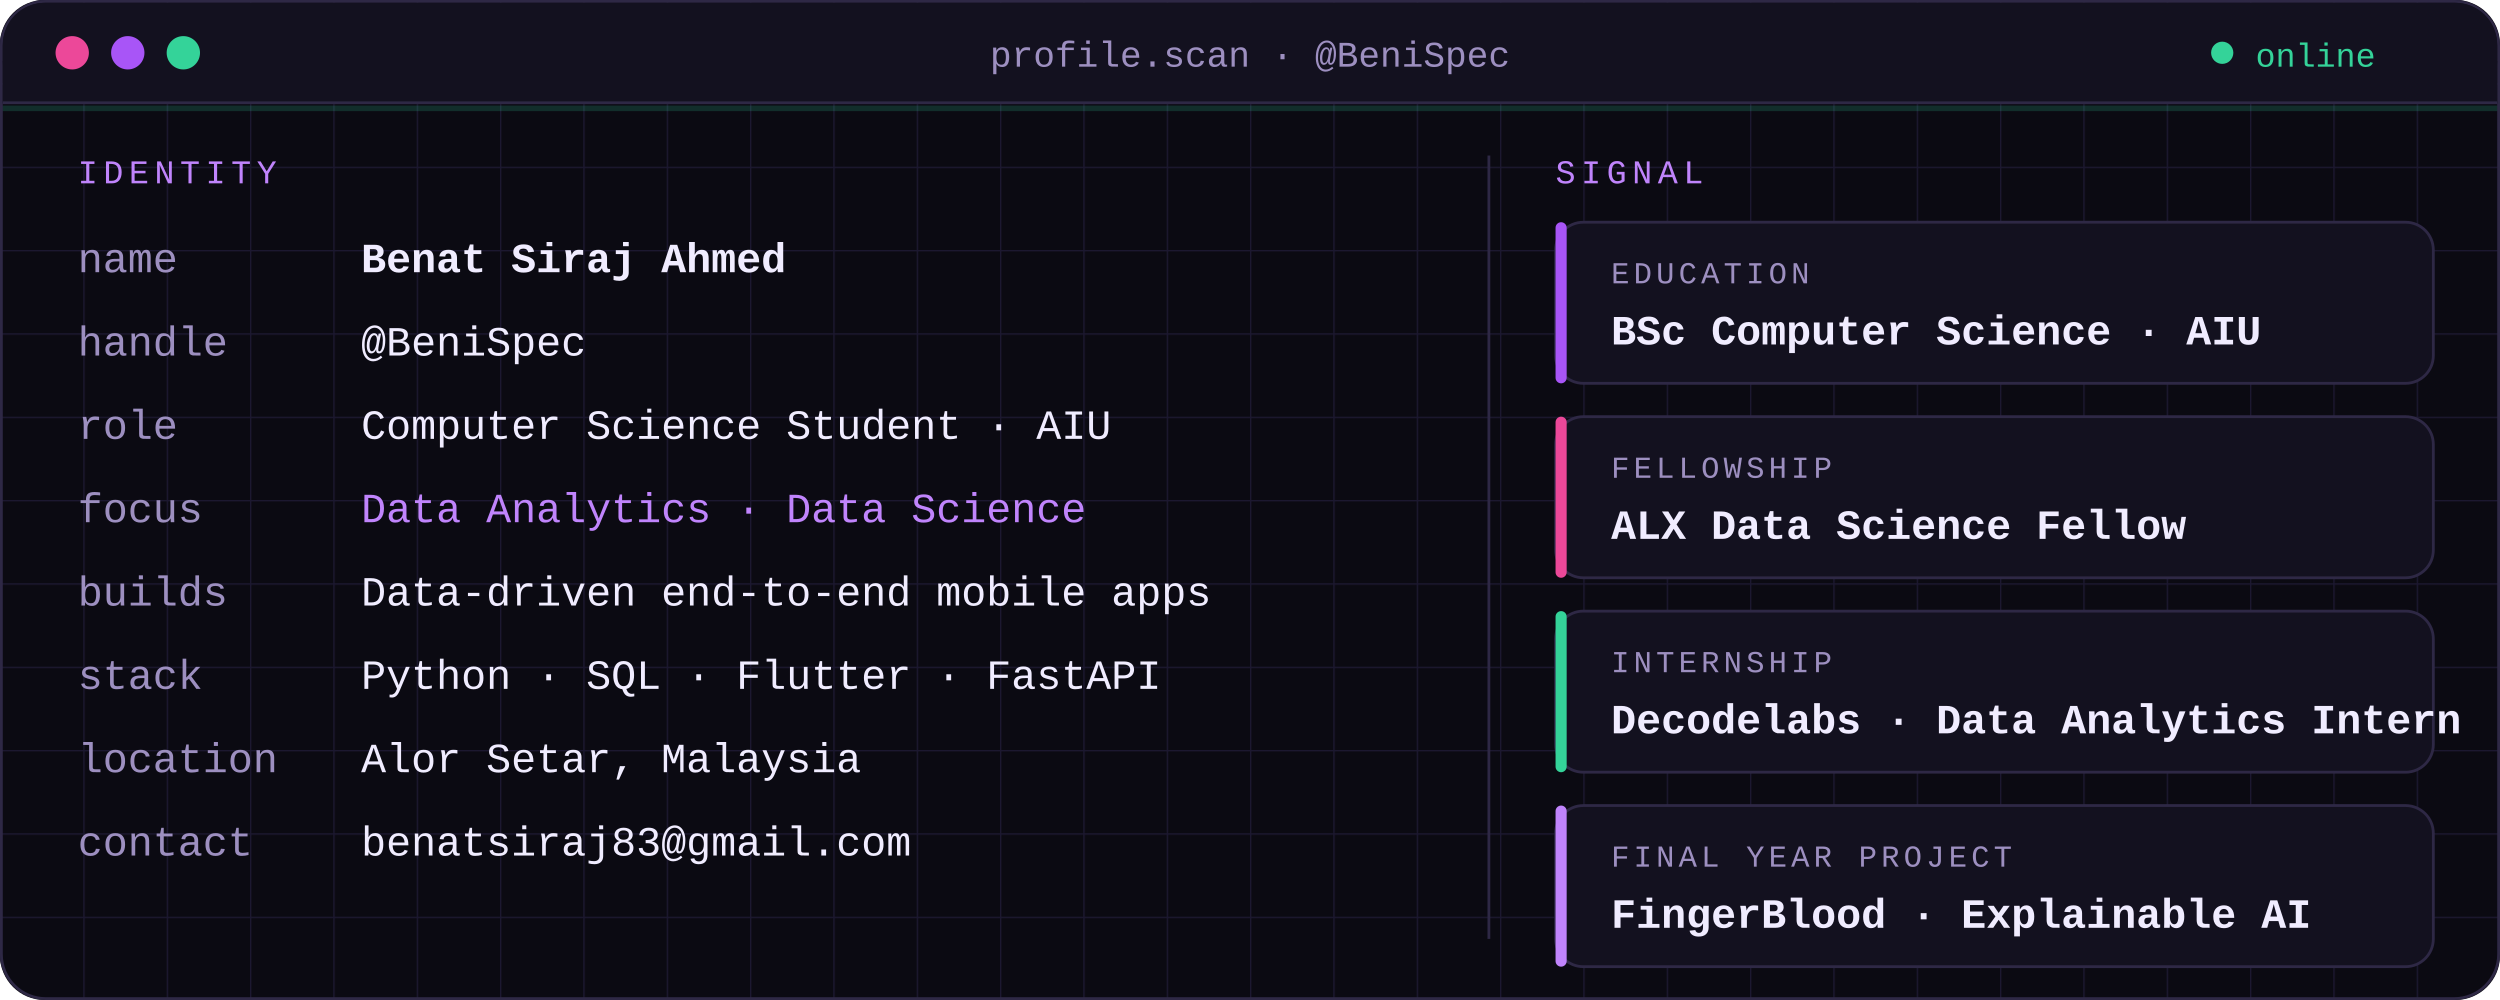
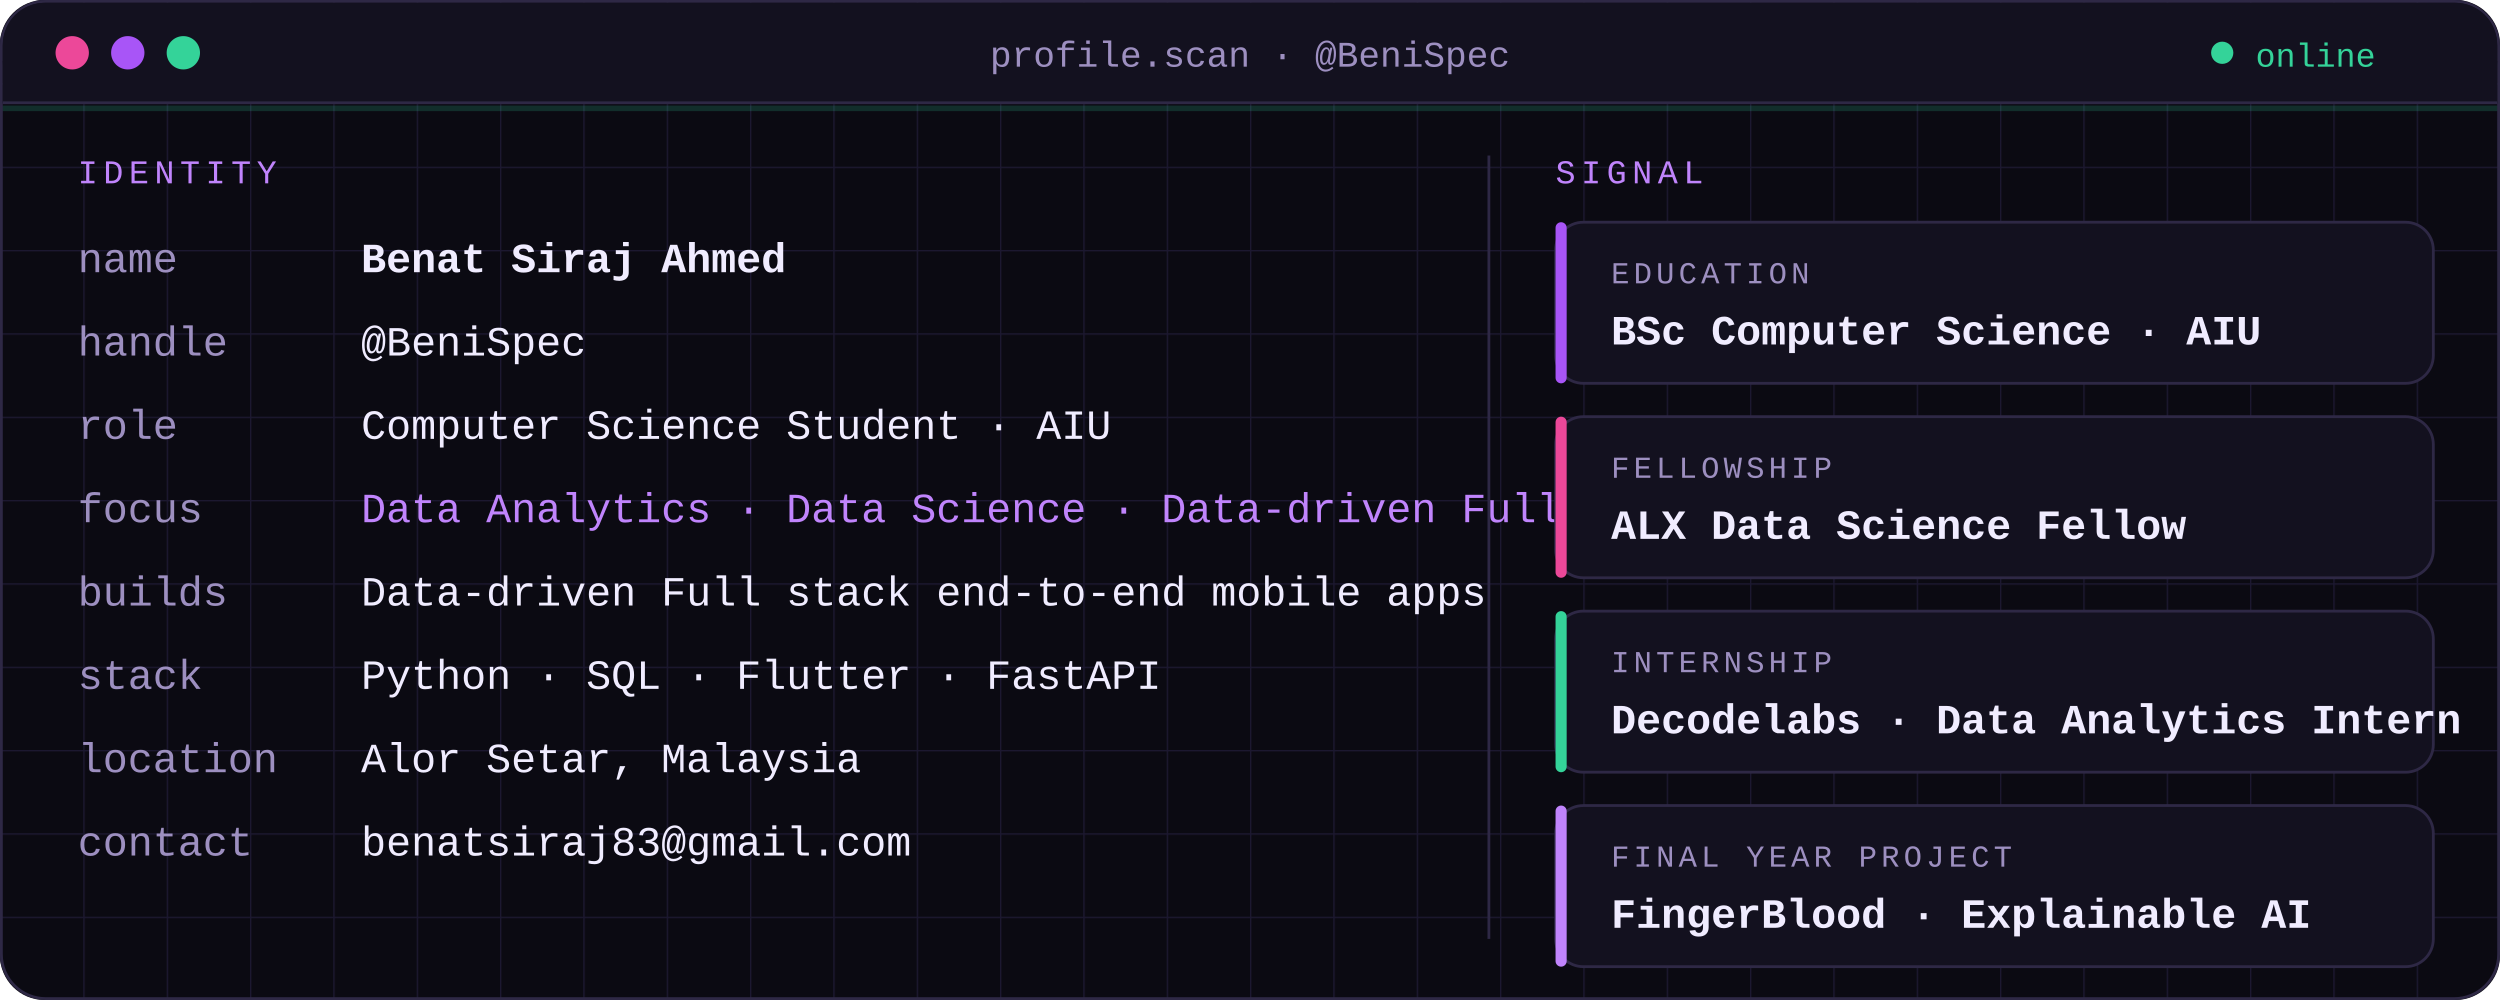
<svg xmlns="http://www.w3.org/2000/svg" width="900" height="360" viewBox="0 0 900 360" role="img" aria-label="Profile scan: Benat Siraj Ahmed">
  <defs>
    <linearGradient id="g" x1="0" y1="0" x2="1" y2="0">
      <stop offset="0" stop-color="#a855f7" />
      <stop offset="1" stop-color="#ec4899" />
    </linearGradient>
    <pattern id="grid" width="30" height="30" patternUnits="userSpaceOnUse">
      <path d="M30 0H0V30" fill="none" stroke="#1c1830" stroke-width="1" />
    </pattern>
  </defs>
  <style>
    text{font-family:'JetBrains Mono','Fira Code',Consolas,'Courier New',monospace}
    .k{fill:#9d8fc0;font-size:15px}
    .v{fill:#f0ecff;font-size:15px}
    .lab{fill:#9d8fc0;font-size:11px;letter-spacing:1.5px}
    .val{fill:#f0ecff;font-size:15px;font-weight:700}
  </style>
  <rect width="900" height="360" rx="16" fill="#0b0a12" />
  <rect width="900" height="360" rx="16" fill="url(#grid)" />
  <rect x=".5" y=".5" width="899" height="359" rx="16" fill="none" stroke="#2e2845" />
  <rect x="1" y="1" width="898" height="36" rx="15" fill="#13111f" />
  <rect x="1" y="22" width="898" height="15" fill="#13111f" />
  <line x1="1" y1="37" x2="899" y2="37" stroke="#2e2845" />
  <circle cx="26" cy="19" r="6" fill="#ec4899" />
  <circle cx="46" cy="19" r="6" fill="#a855f7" />
  <circle cx="66" cy="19" r="6" fill="#34d399" />
  <text x="450" y="24" text-anchor="middle" font-size="13" fill="#9d8fc0">profile.scan  ·  @BeniSpec</text>
  <circle cx="800" cy="19" r="4" fill="#34d399" />
  <text x="812" y="24" font-size="12" fill="#34d399">online</text>
  <text x="28" y="66" font-size="12" letter-spacing="2" fill="#c084fc">IDENTITY</text>
  <g>
    <text class="k" x="28" y="98">name</text>
    <text class="v" x="130" y="98" font-weight="700">Benat Siraj Ahmed</text>
    <text class="k" x="28" y="128">handle</text>
    <text class="v" x="130" y="128">@BeniSpec</text>
    <text class="k" x="28" y="158">role</text>
    <text class="v" x="130" y="158">Computer Science Student · AIU</text>
    <text class="k" x="28" y="188">focus</text>
-     <text class="v" x="130" y="188" style="fill:#c084fc">Data Analytics · Data Science</text>
+     <text class="v" x="130" y="188" style="fill:#c084fc">Data Analytics · Data Science · Data-driven Full stack end-to-end mobile apps</text>
    <text class="k" x="28" y="218">builds</text>
-     <text class="v" x="130" y="218">Data-driven end-to-end mobile apps</text>
+     <text class="v" x="130" y="218">Data-driven Full stack end-to-end mobile apps</text>
    <text class="k" x="28" y="248">stack</text>
    <text class="v" x="130" y="248">Python · SQL · Flutter · FastAPI</text>
    <text class="k" x="28" y="278">location</text>
    <text class="v" x="130" y="278">Alor Setar, Malaysia</text>
    <text class="k" x="28" y="308">contact</text>
    <text class="v" x="130" y="308">benatsiraj83@gmail.com</text>
  </g>
  <line x1="536" y1="56" x2="536" y2="338" stroke="#2e2845" />
  <text x="560" y="66" font-size="12" letter-spacing="2" fill="#c084fc">SIGNAL</text>
  <rect x="560" y="80" width="316" height="58" rx="10" fill="#13111f" stroke="#2e2845" />
  <rect x="560" y="80" width="4" height="58" rx="2" fill="#a855f7" />
  <text class="lab" x="580" y="102">EDUCATION</text>
  <text class="val" x="580" y="124">BSc Computer Science · AIU</text>
  <rect x="560" y="150" width="316" height="58" rx="10" fill="#13111f" stroke="#2e2845" />
  <rect x="560" y="150" width="4" height="58" rx="2" fill="#ec4899" />
  <text class="lab" x="580" y="172">FELLOWSHIP</text>
  <text class="val" x="580" y="194">ALX Data Science Fellow</text>
  <rect x="560" y="220" width="316" height="58" rx="10" fill="#13111f" stroke="#2e2845" />
  <rect x="560" y="220" width="4" height="58" rx="2" fill="#34d399" />
  <text class="lab" x="580" y="242">INTERNSHIP</text>
  <text class="val" x="580" y="264"> Decodelabs · Data Analytics Intern</text>
  <rect x="560" y="290" width="316" height="58" rx="10" fill="#13111f" stroke="#2e2845" />
  <rect x="560" y="290" width="4" height="58" rx="2" fill="#c084fc" />
  <text class="lab" x="580" y="312">FINAL YEAR PROJECT</text>
  <text class="val" x="580" y="334">FingerBlood · Explainable AI</text>
  <rect x="1" y="38" width="898" height="2" fill="#34d399" opacity=".18">
    <animate attributeName="y" values="38;356;38" dur="6s" repeatCount="indefinite" />
  </rect>
</svg>
